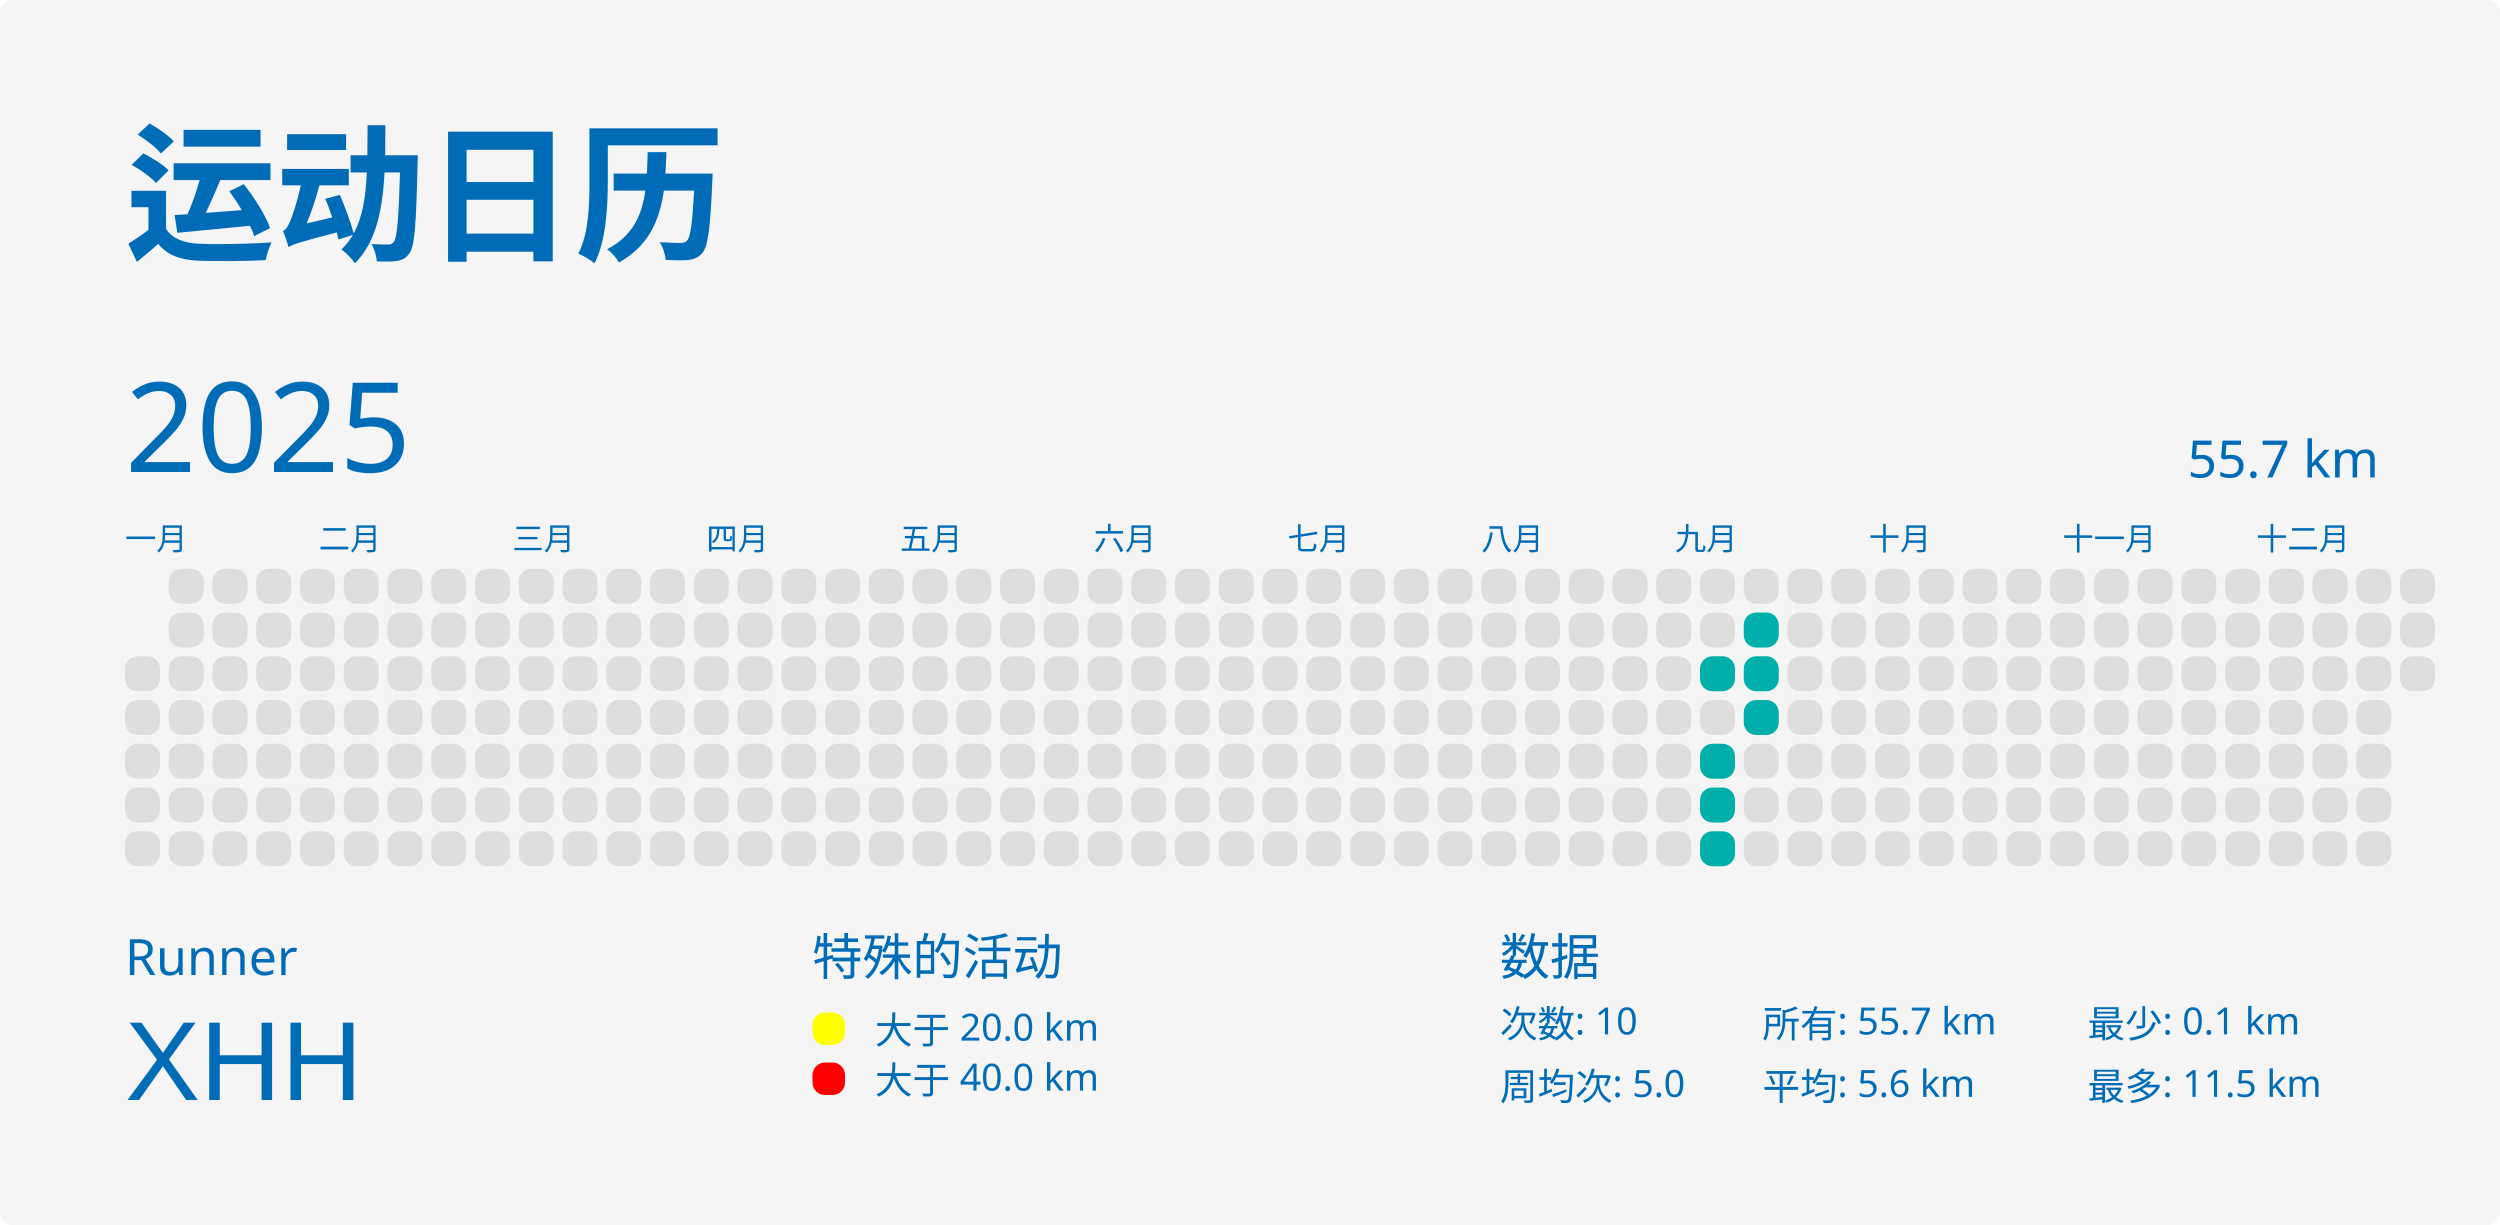
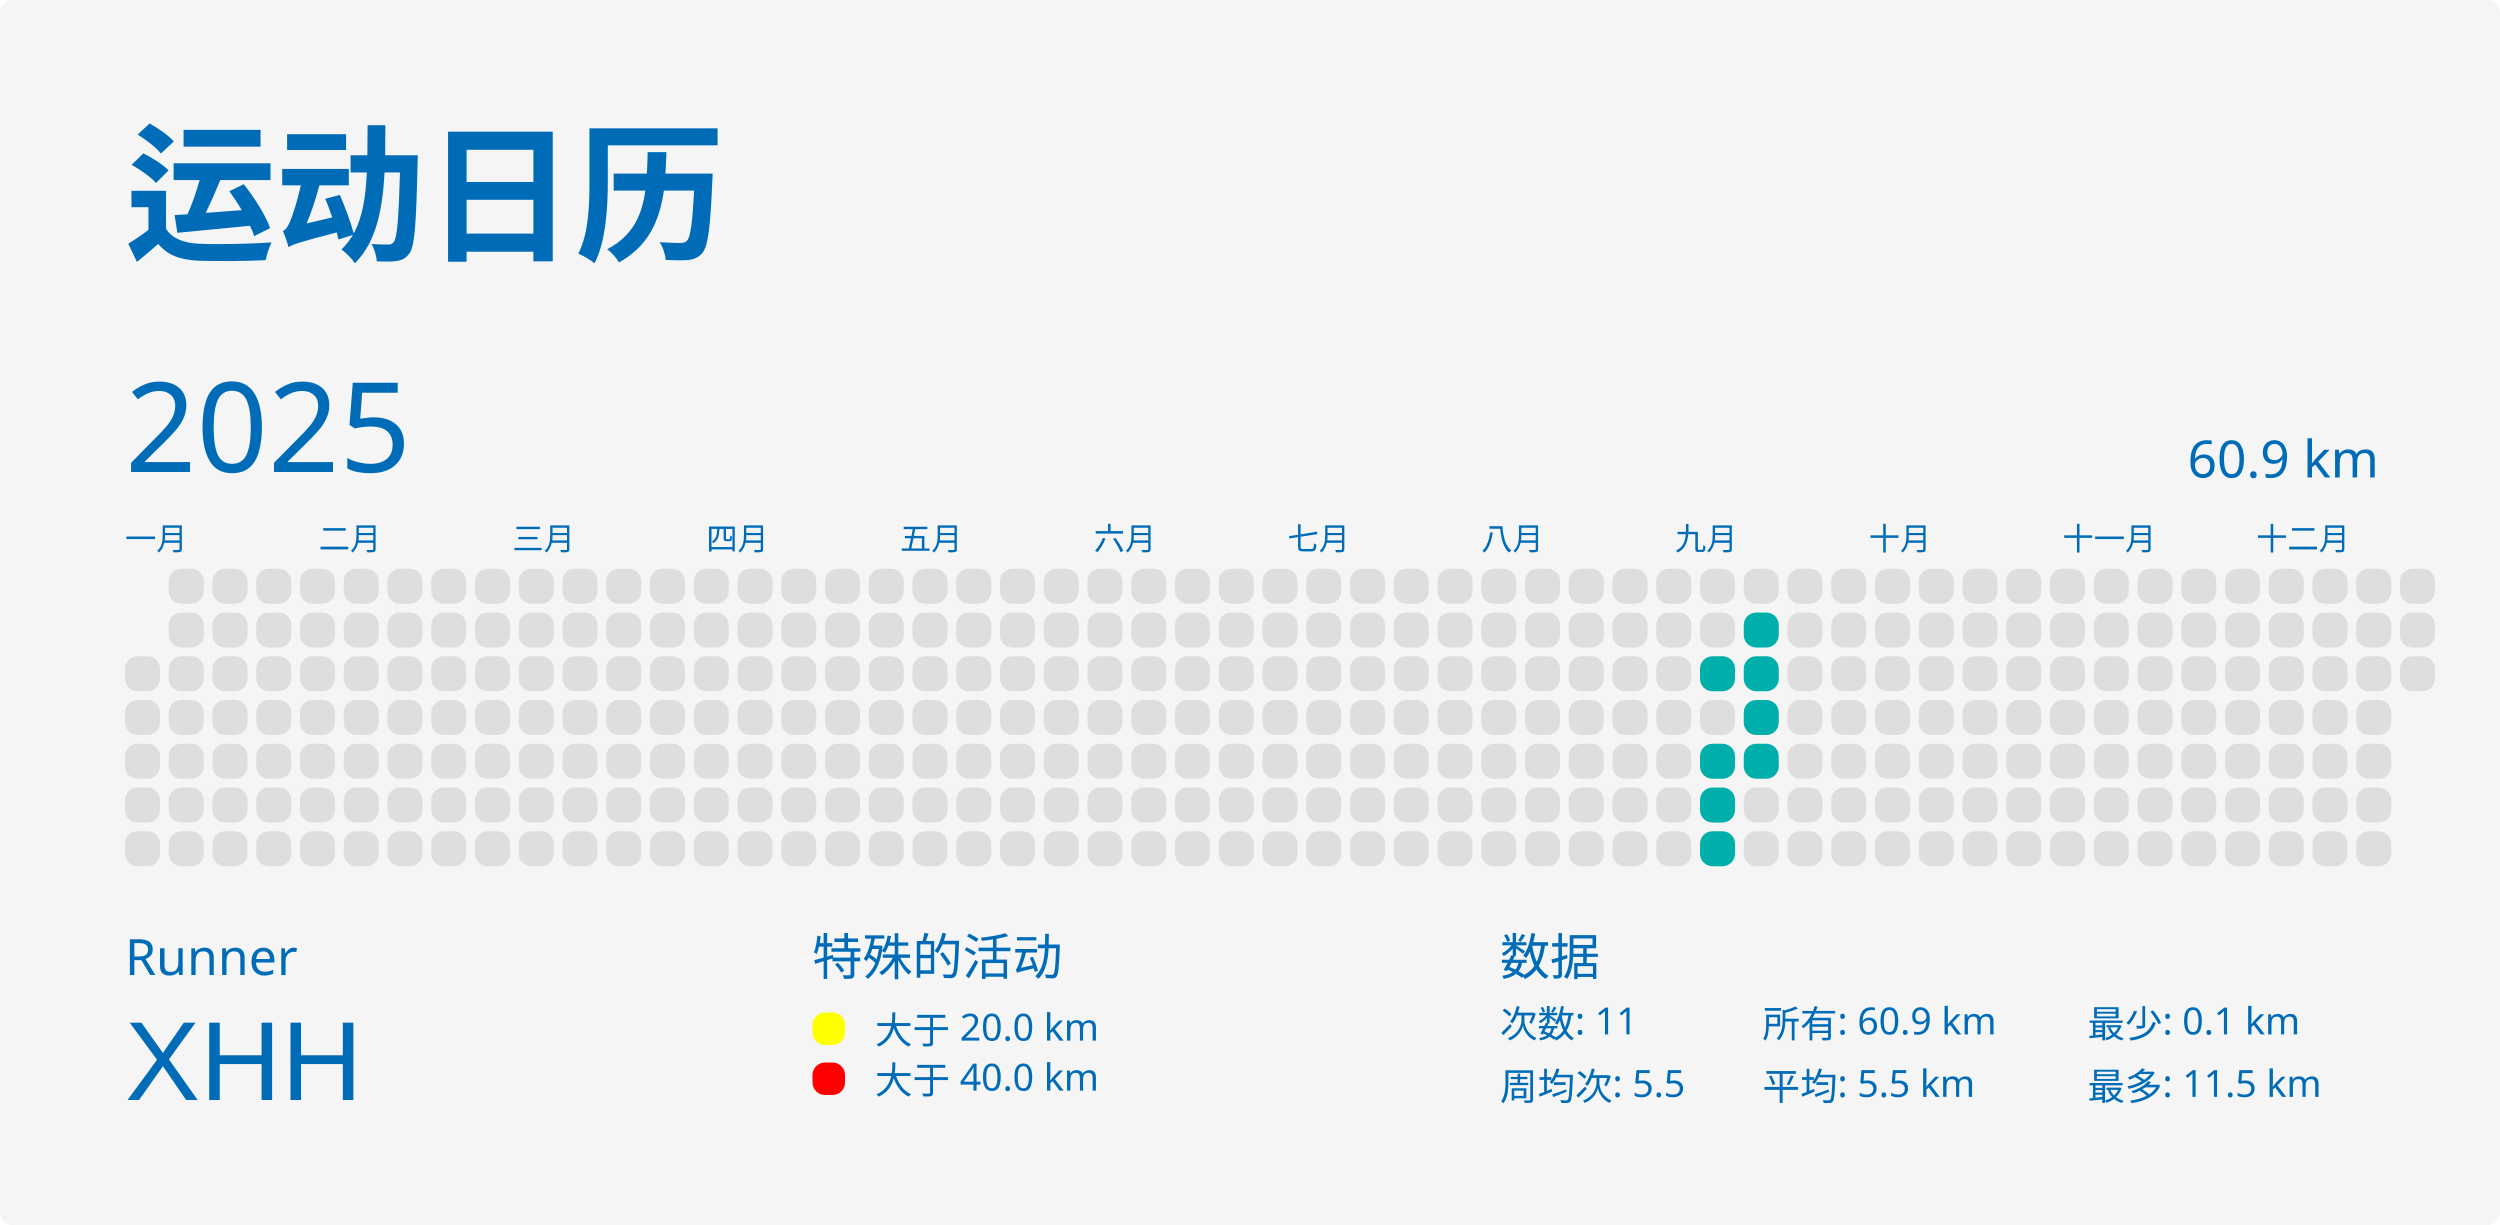
<svg xmlns="http://www.w3.org/2000/svg" baseProfile="full" height="98mm" version="1.1" viewBox="0,0,200,98" width="200mm">
  <defs />
  <rect fill="#f5f5f5" height="98" rx="1" ry="1" width="200" x="0" y="0" />
  <text fill="#006cb8" style="font-size:12px; font-family:MGI-Regular; font-weight:bold;" x="10" y="20">运动日历</text>
  <text fill="#006cb8" style="font-size:4px; font-family:MGI-Regular" x="10" y="78">Runner</text>
  <text fill="#006cb8" style="font-size:9px; font-family:Arial" x="10" y="88">XHH</text>
  <text fill="#006cb8" style="font-size:4px; font-family:MGI-Regular" x="65" y="78">特殊的活动</text>
  <rect fill="yellow" height="2.6" rx="1" ry="1" width="2.6" x="65" y="81" />
  <text fill="#006cb8" style="font-size:3px; font-family:MGI-Regular" x="70" y="83.5">大于 20.0 km</text>
  <rect fill="red" height="2.6" rx="1" ry="1" width="2.6" x="65" y="85" />
  <text fill="#006cb8" style="font-size:3px; font-family:MGI-Regular" x="70" y="87.5">大于 40.0 km</text>
  <text fill="#006cb8" style="font-size:4px; font-family:MGI-Regular" x="120" y="78">数据</text>
-   <text fill="#006cb8" style="font-size:3px; font-family:MGI-Regular" x="120" y="83">次数: 10</text>
-   <text fill="#006cb8" style="font-size:3px; font-family:MGI-Regular" x="120" y="88">周均次: 5.0</text>
-   <text fill="#006cb8" style="font-size:3px; font-family:MGI-Regular" x="141" y="83">所有: 55.7 km</text>
-   <text fill="#006cb8" style="font-size:3px; font-family:MGI-Regular" x="141" y="88">平均: 5.6 km</text>
+   <text fill="#006cb8" style="font-size:3px; font-family:MGI-Regular" x="120" y="83">次数: 11</text>
+   <text fill="#006cb8" style="font-size:3px; font-family:MGI-Regular" x="120" y="88">周均次: 5.5</text>
+   <text fill="#006cb8" style="font-size:3px; font-family:MGI-Regular" x="141" y="83">所有: 60.9 km</text>
+   <text fill="#006cb8" style="font-size:3px; font-family:MGI-Regular" x="141" y="88">平均: 5.5 km</text>
  <text fill="#006cb8" style="font-size:3px; font-family:MGI-Regular" x="167" y="83">最少: 0.1 km</text>
  <text fill="#006cb8" style="font-size:3px; font-family:MGI-Regular" x="167" y="88">最多: 11.5 km</text>
  <text dominant-baseline="hanging" fill="#006cb8" style="font-size:10.0px; font-family:MGI-Regular;" x="10" y="30">2025</text>
-   <text dominant-baseline="hanging" fill="#006cb8" style="font-size:4.125px; font-family:MGI-Regular;" x="175" y="35">55.7 km</text>
+   <text dominant-baseline="hanging" fill="#006cb8" style="font-size:4.125px; font-family:MGI-Regular;" x="175" y="35">60.9 km</text>
  <text fill="#006cb8" style="font-size:2.5px; font-family:MGI-Regular" x="10.0" y="44">一月</text>
  <text fill="#006cb8" style="font-size:2.5px; font-family:MGI-Regular" x="25.5" y="44">二月</text>
  <text fill="#006cb8" style="font-size:2.5px; font-family:MGI-Regular" x="41.0" y="44">三月</text>
  <text fill="#006cb8" style="font-size:2.5px; font-family:MGI-Regular" x="56.5" y="44">四月</text>
  <text fill="#006cb8" style="font-size:2.5px; font-family:MGI-Regular" x="72.0" y="44">五月</text>
  <text fill="#006cb8" style="font-size:2.5px; font-family:MGI-Regular" x="87.5" y="44">六月</text>
  <text fill="#006cb8" style="font-size:2.5px; font-family:MGI-Regular" x="103.0" y="44">七月</text>
  <text fill="#006cb8" style="font-size:2.5px; font-family:MGI-Regular" x="118.5" y="44">八月</text>
  <text fill="#006cb8" style="font-size:2.5px; font-family:MGI-Regular" x="134.0" y="44">九月</text>
  <text fill="#006cb8" style="font-size:2.5px; font-family:MGI-Regular" x="149.5" y="44">十月</text>
  <text fill="#006cb8" style="font-size:2.5px; font-family:MGI-Regular" x="165.0" y="44">十一月</text>
  <text fill="#006cb8" style="font-size:2.5px; font-family:MGI-Regular" x="180.5" y="44">十二月</text>
  <rect fill="#dedede" height="2.8" rx="1" ry="1" width="2.8" x="10.0" y="52.5" />
  <rect fill="#dedede" height="2.8" rx="1" ry="1" width="2.8" x="10.0" y="56.0" />
  <rect fill="#dedede" height="2.8" rx="1" ry="1" width="2.8" x="10.0" y="59.5" />
  <rect fill="#dedede" height="2.8" rx="1" ry="1" width="2.8" x="10.0" y="63.0" />
  <rect fill="#dedede" height="2.8" rx="1" ry="1" width="2.8" x="10.0" y="66.5" />
  <rect fill="#dedede" height="2.8" rx="1" ry="1" width="2.8" x="13.5" y="45.5" />
  <rect fill="#dedede" height="2.8" rx="1" ry="1" width="2.8" x="13.5" y="49.0" />
  <rect fill="#dedede" height="2.8" rx="1" ry="1" width="2.8" x="13.5" y="52.5" />
  <rect fill="#dedede" height="2.8" rx="1" ry="1" width="2.8" x="13.5" y="56.0" />
  <rect fill="#dedede" height="2.8" rx="1" ry="1" width="2.8" x="13.5" y="59.5" />
  <rect fill="#dedede" height="2.8" rx="1" ry="1" width="2.8" x="13.5" y="63.0" />
  <rect fill="#dedede" height="2.8" rx="1" ry="1" width="2.8" x="13.5" y="66.5" />
  <rect fill="#dedede" height="2.8" rx="1" ry="1" width="2.8" x="17.0" y="45.5" />
  <rect fill="#dedede" height="2.8" rx="1" ry="1" width="2.8" x="17.0" y="49.0" />
  <rect fill="#dedede" height="2.8" rx="1" ry="1" width="2.8" x="17.0" y="52.5" />
  <rect fill="#dedede" height="2.8" rx="1" ry="1" width="2.8" x="17.0" y="56.0" />
  <rect fill="#dedede" height="2.8" rx="1" ry="1" width="2.8" x="17.0" y="59.5" />
  <rect fill="#dedede" height="2.8" rx="1" ry="1" width="2.8" x="17.0" y="63.0" />
  <rect fill="#dedede" height="2.8" rx="1" ry="1" width="2.8" x="17.0" y="66.5" />
  <rect fill="#dedede" height="2.8" rx="1" ry="1" width="2.8" x="20.5" y="45.5" />
  <rect fill="#dedede" height="2.8" rx="1" ry="1" width="2.8" x="20.5" y="49.0" />
  <rect fill="#dedede" height="2.8" rx="1" ry="1" width="2.8" x="20.5" y="52.5" />
  <rect fill="#dedede" height="2.8" rx="1" ry="1" width="2.8" x="20.5" y="56.0" />
  <rect fill="#dedede" height="2.8" rx="1" ry="1" width="2.8" x="20.5" y="59.5" />
  <rect fill="#dedede" height="2.8" rx="1" ry="1" width="2.8" x="20.5" y="63.0" />
  <rect fill="#dedede" height="2.8" rx="1" ry="1" width="2.8" x="20.5" y="66.5" />
  <rect fill="#dedede" height="2.8" rx="1" ry="1" width="2.8" x="24.0" y="45.5" />
  <rect fill="#dedede" height="2.8" rx="1" ry="1" width="2.8" x="24.0" y="49.0" />
  <rect fill="#dedede" height="2.8" rx="1" ry="1" width="2.8" x="24.0" y="52.5" />
  <rect fill="#dedede" height="2.8" rx="1" ry="1" width="2.8" x="24.0" y="56.0" />
  <rect fill="#dedede" height="2.8" rx="1" ry="1" width="2.8" x="24.0" y="59.5" />
  <rect fill="#dedede" height="2.8" rx="1" ry="1" width="2.8" x="24.0" y="63.0" />
  <rect fill="#dedede" height="2.8" rx="1" ry="1" width="2.8" x="24.0" y="66.5" />
  <rect fill="#dedede" height="2.8" rx="1" ry="1" width="2.8" x="27.5" y="45.5" />
  <rect fill="#dedede" height="2.8" rx="1" ry="1" width="2.8" x="27.5" y="49.0" />
  <rect fill="#dedede" height="2.8" rx="1" ry="1" width="2.8" x="27.5" y="52.5" />
  <rect fill="#dedede" height="2.8" rx="1" ry="1" width="2.8" x="27.5" y="56.0" />
  <rect fill="#dedede" height="2.8" rx="1" ry="1" width="2.8" x="27.5" y="59.5" />
  <rect fill="#dedede" height="2.8" rx="1" ry="1" width="2.8" x="27.5" y="63.0" />
  <rect fill="#dedede" height="2.8" rx="1" ry="1" width="2.8" x="27.5" y="66.5" />
  <rect fill="#dedede" height="2.8" rx="1" ry="1" width="2.8" x="31.0" y="45.5" />
  <rect fill="#dedede" height="2.8" rx="1" ry="1" width="2.8" x="31.0" y="49.0" />
  <rect fill="#dedede" height="2.8" rx="1" ry="1" width="2.8" x="31.0" y="52.5" />
  <rect fill="#dedede" height="2.8" rx="1" ry="1" width="2.8" x="31.0" y="56.0" />
  <rect fill="#dedede" height="2.8" rx="1" ry="1" width="2.8" x="31.0" y="59.5" />
  <rect fill="#dedede" height="2.8" rx="1" ry="1" width="2.8" x="31.0" y="63.0" />
  <rect fill="#dedede" height="2.8" rx="1" ry="1" width="2.8" x="31.0" y="66.5" />
  <rect fill="#dedede" height="2.8" rx="1" ry="1" width="2.8" x="34.5" y="45.5" />
  <rect fill="#dedede" height="2.8" rx="1" ry="1" width="2.8" x="34.5" y="49.0" />
  <rect fill="#dedede" height="2.8" rx="1" ry="1" width="2.8" x="34.5" y="52.5" />
  <rect fill="#dedede" height="2.8" rx="1" ry="1" width="2.8" x="34.5" y="56.0" />
  <rect fill="#dedede" height="2.8" rx="1" ry="1" width="2.8" x="34.5" y="59.5" />
  <rect fill="#dedede" height="2.8" rx="1" ry="1" width="2.8" x="34.5" y="63.0" />
  <rect fill="#dedede" height="2.8" rx="1" ry="1" width="2.8" x="34.5" y="66.5" />
  <rect fill="#dedede" height="2.8" rx="1" ry="1" width="2.8" x="38.0" y="45.5" />
  <rect fill="#dedede" height="2.8" rx="1" ry="1" width="2.8" x="38.0" y="49.0" />
  <rect fill="#dedede" height="2.8" rx="1" ry="1" width="2.8" x="38.0" y="52.5" />
  <rect fill="#dedede" height="2.8" rx="1" ry="1" width="2.8" x="38.0" y="56.0" />
  <rect fill="#dedede" height="2.8" rx="1" ry="1" width="2.8" x="38.0" y="59.5" />
  <rect fill="#dedede" height="2.8" rx="1" ry="1" width="2.8" x="38.0" y="63.0" />
  <rect fill="#dedede" height="2.8" rx="1" ry="1" width="2.8" x="38.0" y="66.5" />
  <rect fill="#dedede" height="2.8" rx="1" ry="1" width="2.8" x="41.5" y="45.5" />
  <rect fill="#dedede" height="2.8" rx="1" ry="1" width="2.8" x="41.5" y="49.0" />
  <rect fill="#dedede" height="2.8" rx="1" ry="1" width="2.8" x="41.5" y="52.5" />
  <rect fill="#dedede" height="2.8" rx="1" ry="1" width="2.8" x="41.5" y="56.0" />
  <rect fill="#dedede" height="2.8" rx="1" ry="1" width="2.8" x="41.5" y="59.5" />
  <rect fill="#dedede" height="2.8" rx="1" ry="1" width="2.8" x="41.5" y="63.0" />
  <rect fill="#dedede" height="2.8" rx="1" ry="1" width="2.8" x="41.5" y="66.5" />
  <rect fill="#dedede" height="2.8" rx="1" ry="1" width="2.8" x="45.0" y="45.5" />
  <rect fill="#dedede" height="2.8" rx="1" ry="1" width="2.8" x="45.0" y="49.0" />
  <rect fill="#dedede" height="2.8" rx="1" ry="1" width="2.8" x="45.0" y="52.5" />
  <rect fill="#dedede" height="2.8" rx="1" ry="1" width="2.8" x="45.0" y="56.0" />
  <rect fill="#dedede" height="2.8" rx="1" ry="1" width="2.8" x="45.0" y="59.5" />
  <rect fill="#dedede" height="2.8" rx="1" ry="1" width="2.8" x="45.0" y="63.0" />
  <rect fill="#dedede" height="2.8" rx="1" ry="1" width="2.8" x="45.0" y="66.5" />
  <rect fill="#dedede" height="2.8" rx="1" ry="1" width="2.8" x="48.5" y="45.5" />
  <rect fill="#dedede" height="2.8" rx="1" ry="1" width="2.8" x="48.5" y="49.0" />
  <rect fill="#dedede" height="2.8" rx="1" ry="1" width="2.8" x="48.5" y="52.5" />
  <rect fill="#dedede" height="2.8" rx="1" ry="1" width="2.8" x="48.5" y="56.0" />
  <rect fill="#dedede" height="2.8" rx="1" ry="1" width="2.8" x="48.5" y="59.5" />
  <rect fill="#dedede" height="2.8" rx="1" ry="1" width="2.8" x="48.5" y="63.0" />
  <rect fill="#dedede" height="2.8" rx="1" ry="1" width="2.8" x="48.5" y="66.5" />
  <rect fill="#dedede" height="2.8" rx="1" ry="1" width="2.8" x="52.0" y="45.5" />
  <rect fill="#dedede" height="2.8" rx="1" ry="1" width="2.8" x="52.0" y="49.0" />
  <rect fill="#dedede" height="2.8" rx="1" ry="1" width="2.8" x="52.0" y="52.5" />
  <rect fill="#dedede" height="2.8" rx="1" ry="1" width="2.8" x="52.0" y="56.0" />
  <rect fill="#dedede" height="2.8" rx="1" ry="1" width="2.8" x="52.0" y="59.5" />
  <rect fill="#dedede" height="2.8" rx="1" ry="1" width="2.8" x="52.0" y="63.0" />
  <rect fill="#dedede" height="2.8" rx="1" ry="1" width="2.8" x="52.0" y="66.5" />
  <rect fill="#dedede" height="2.8" rx="1" ry="1" width="2.8" x="55.5" y="45.5" />
  <rect fill="#dedede" height="2.8" rx="1" ry="1" width="2.8" x="55.5" y="49.0" />
  <rect fill="#dedede" height="2.8" rx="1" ry="1" width="2.8" x="55.5" y="52.5" />
  <rect fill="#dedede" height="2.8" rx="1" ry="1" width="2.8" x="55.5" y="56.0" />
  <rect fill="#dedede" height="2.8" rx="1" ry="1" width="2.8" x="55.5" y="59.5" />
  <rect fill="#dedede" height="2.8" rx="1" ry="1" width="2.8" x="55.5" y="63.0" />
  <rect fill="#dedede" height="2.8" rx="1" ry="1" width="2.8" x="55.5" y="66.5" />
  <rect fill="#dedede" height="2.8" rx="1" ry="1" width="2.8" x="59.0" y="45.5" />
  <rect fill="#dedede" height="2.8" rx="1" ry="1" width="2.8" x="59.0" y="49.0" />
  <rect fill="#dedede" height="2.8" rx="1" ry="1" width="2.8" x="59.0" y="52.5" />
  <rect fill="#dedede" height="2.8" rx="1" ry="1" width="2.8" x="59.0" y="56.0" />
  <rect fill="#dedede" height="2.8" rx="1" ry="1" width="2.8" x="59.0" y="59.5" />
  <rect fill="#dedede" height="2.8" rx="1" ry="1" width="2.8" x="59.0" y="63.0" />
  <rect fill="#dedede" height="2.8" rx="1" ry="1" width="2.8" x="59.0" y="66.5" />
  <rect fill="#dedede" height="2.8" rx="1" ry="1" width="2.8" x="62.5" y="45.5" />
  <rect fill="#dedede" height="2.8" rx="1" ry="1" width="2.8" x="62.5" y="49.0" />
  <rect fill="#dedede" height="2.8" rx="1" ry="1" width="2.8" x="62.5" y="52.5" />
  <rect fill="#dedede" height="2.8" rx="1" ry="1" width="2.8" x="62.5" y="56.0" />
  <rect fill="#dedede" height="2.8" rx="1" ry="1" width="2.8" x="62.5" y="59.5" />
  <rect fill="#dedede" height="2.8" rx="1" ry="1" width="2.8" x="62.5" y="63.0" />
  <rect fill="#dedede" height="2.8" rx="1" ry="1" width="2.8" x="62.5" y="66.5" />
  <rect fill="#dedede" height="2.8" rx="1" ry="1" width="2.8" x="66.0" y="45.5" />
  <rect fill="#dedede" height="2.8" rx="1" ry="1" width="2.8" x="66.0" y="49.0" />
  <rect fill="#dedede" height="2.8" rx="1" ry="1" width="2.8" x="66.0" y="52.5" />
  <rect fill="#dedede" height="2.8" rx="1" ry="1" width="2.8" x="66.0" y="56.0" />
  <rect fill="#dedede" height="2.8" rx="1" ry="1" width="2.8" x="66.0" y="59.5" />
  <rect fill="#dedede" height="2.8" rx="1" ry="1" width="2.8" x="66.0" y="63.0" />
  <rect fill="#dedede" height="2.8" rx="1" ry="1" width="2.8" x="66.0" y="66.5" />
  <rect fill="#dedede" height="2.8" rx="1" ry="1" width="2.8" x="69.5" y="45.5" />
  <rect fill="#dedede" height="2.8" rx="1" ry="1" width="2.8" x="69.5" y="49.0" />
  <rect fill="#dedede" height="2.8" rx="1" ry="1" width="2.8" x="69.5" y="52.5" />
  <rect fill="#dedede" height="2.8" rx="1" ry="1" width="2.8" x="69.5" y="56.0" />
  <rect fill="#dedede" height="2.8" rx="1" ry="1" width="2.8" x="69.5" y="59.5" />
  <rect fill="#dedede" height="2.8" rx="1" ry="1" width="2.8" x="69.5" y="63.0" />
  <rect fill="#dedede" height="2.8" rx="1" ry="1" width="2.8" x="69.5" y="66.5" />
  <rect fill="#dedede" height="2.8" rx="1" ry="1" width="2.8" x="73.0" y="45.5" />
  <rect fill="#dedede" height="2.8" rx="1" ry="1" width="2.8" x="73.0" y="49.0" />
  <rect fill="#dedede" height="2.8" rx="1" ry="1" width="2.8" x="73.0" y="52.5" />
  <rect fill="#dedede" height="2.8" rx="1" ry="1" width="2.8" x="73.0" y="56.0" />
  <rect fill="#dedede" height="2.8" rx="1" ry="1" width="2.8" x="73.0" y="59.5" />
  <rect fill="#dedede" height="2.8" rx="1" ry="1" width="2.8" x="73.0" y="63.0" />
  <rect fill="#dedede" height="2.8" rx="1" ry="1" width="2.8" x="73.0" y="66.5" />
  <rect fill="#dedede" height="2.8" rx="1" ry="1" width="2.8" x="76.5" y="45.5" />
  <rect fill="#dedede" height="2.8" rx="1" ry="1" width="2.8" x="76.5" y="49.0" />
  <rect fill="#dedede" height="2.8" rx="1" ry="1" width="2.8" x="76.5" y="52.5" />
  <rect fill="#dedede" height="2.8" rx="1" ry="1" width="2.8" x="76.5" y="56.0" />
  <rect fill="#dedede" height="2.8" rx="1" ry="1" width="2.8" x="76.5" y="59.5" />
  <rect fill="#dedede" height="2.8" rx="1" ry="1" width="2.8" x="76.5" y="63.0" />
  <rect fill="#dedede" height="2.8" rx="1" ry="1" width="2.8" x="76.5" y="66.5" />
  <rect fill="#dedede" height="2.8" rx="1" ry="1" width="2.8" x="80.0" y="45.5" />
  <rect fill="#dedede" height="2.8" rx="1" ry="1" width="2.8" x="80.0" y="49.0" />
  <rect fill="#dedede" height="2.8" rx="1" ry="1" width="2.8" x="80.0" y="52.5" />
  <rect fill="#dedede" height="2.8" rx="1" ry="1" width="2.8" x="80.0" y="56.0" />
  <rect fill="#dedede" height="2.8" rx="1" ry="1" width="2.8" x="80.0" y="59.5" />
  <rect fill="#dedede" height="2.8" rx="1" ry="1" width="2.8" x="80.0" y="63.0" />
  <rect fill="#dedede" height="2.8" rx="1" ry="1" width="2.8" x="80.0" y="66.5" />
  <rect fill="#dedede" height="2.8" rx="1" ry="1" width="2.8" x="83.5" y="45.5" />
  <rect fill="#dedede" height="2.8" rx="1" ry="1" width="2.8" x="83.5" y="49.0" />
  <rect fill="#dedede" height="2.8" rx="1" ry="1" width="2.8" x="83.5" y="52.5" />
  <rect fill="#dedede" height="2.8" rx="1" ry="1" width="2.8" x="83.5" y="56.0" />
  <rect fill="#dedede" height="2.8" rx="1" ry="1" width="2.8" x="83.5" y="59.5" />
  <rect fill="#dedede" height="2.8" rx="1" ry="1" width="2.8" x="83.5" y="63.0" />
  <rect fill="#dedede" height="2.8" rx="1" ry="1" width="2.8" x="83.5" y="66.5" />
  <rect fill="#dedede" height="2.8" rx="1" ry="1" width="2.8" x="87.0" y="45.5" />
  <rect fill="#dedede" height="2.8" rx="1" ry="1" width="2.8" x="87.0" y="49.0" />
  <rect fill="#dedede" height="2.8" rx="1" ry="1" width="2.8" x="87.0" y="52.5" />
  <rect fill="#dedede" height="2.8" rx="1" ry="1" width="2.8" x="87.0" y="56.0" />
  <rect fill="#dedede" height="2.8" rx="1" ry="1" width="2.8" x="87.0" y="59.5" />
  <rect fill="#dedede" height="2.8" rx="1" ry="1" width="2.8" x="87.0" y="63.0" />
  <rect fill="#dedede" height="2.8" rx="1" ry="1" width="2.8" x="87.0" y="66.5" />
  <rect fill="#dedede" height="2.8" rx="1" ry="1" width="2.8" x="90.5" y="45.5" />
  <rect fill="#dedede" height="2.8" rx="1" ry="1" width="2.8" x="90.5" y="49.0" />
  <rect fill="#dedede" height="2.8" rx="1" ry="1" width="2.8" x="90.5" y="52.5" />
  <rect fill="#dedede" height="2.8" rx="1" ry="1" width="2.8" x="90.5" y="56.0" />
  <rect fill="#dedede" height="2.8" rx="1" ry="1" width="2.8" x="90.5" y="59.5" />
  <rect fill="#dedede" height="2.8" rx="1" ry="1" width="2.8" x="90.5" y="63.0" />
  <rect fill="#dedede" height="2.8" rx="1" ry="1" width="2.8" x="90.5" y="66.5" />
  <rect fill="#dedede" height="2.8" rx="1" ry="1" width="2.8" x="94.0" y="45.5" />
  <rect fill="#dedede" height="2.8" rx="1" ry="1" width="2.8" x="94.0" y="49.0" />
  <rect fill="#dedede" height="2.8" rx="1" ry="1" width="2.8" x="94.0" y="52.5" />
  <rect fill="#dedede" height="2.8" rx="1" ry="1" width="2.8" x="94.0" y="56.0" />
  <rect fill="#dedede" height="2.8" rx="1" ry="1" width="2.8" x="94.0" y="59.5" />
  <rect fill="#dedede" height="2.8" rx="1" ry="1" width="2.8" x="94.0" y="63.0" />
  <rect fill="#dedede" height="2.8" rx="1" ry="1" width="2.8" x="94.0" y="66.5" />
  <rect fill="#dedede" height="2.8" rx="1" ry="1" width="2.8" x="97.5" y="45.5" />
  <rect fill="#dedede" height="2.8" rx="1" ry="1" width="2.8" x="97.5" y="49.0" />
  <rect fill="#dedede" height="2.8" rx="1" ry="1" width="2.8" x="97.5" y="52.5" />
  <rect fill="#dedede" height="2.8" rx="1" ry="1" width="2.8" x="97.5" y="56.0" />
  <rect fill="#dedede" height="2.8" rx="1" ry="1" width="2.8" x="97.5" y="59.5" />
  <rect fill="#dedede" height="2.8" rx="1" ry="1" width="2.8" x="97.5" y="63.0" />
  <rect fill="#dedede" height="2.8" rx="1" ry="1" width="2.8" x="97.5" y="66.5" />
  <rect fill="#dedede" height="2.8" rx="1" ry="1" width="2.8" x="101.0" y="45.5" />
  <rect fill="#dedede" height="2.8" rx="1" ry="1" width="2.8" x="101.0" y="49.0" />
  <rect fill="#dedede" height="2.8" rx="1" ry="1" width="2.8" x="101.0" y="52.5" />
  <rect fill="#dedede" height="2.8" rx="1" ry="1" width="2.8" x="101.0" y="56.0" />
  <rect fill="#dedede" height="2.8" rx="1" ry="1" width="2.8" x="101.0" y="59.5" />
  <rect fill="#dedede" height="2.8" rx="1" ry="1" width="2.8" x="101.0" y="63.0" />
  <rect fill="#dedede" height="2.8" rx="1" ry="1" width="2.8" x="101.0" y="66.5" />
  <rect fill="#dedede" height="2.8" rx="1" ry="1" width="2.8" x="104.5" y="45.5" />
  <rect fill="#dedede" height="2.8" rx="1" ry="1" width="2.8" x="104.5" y="49.0" />
  <rect fill="#dedede" height="2.8" rx="1" ry="1" width="2.8" x="104.5" y="52.5" />
  <rect fill="#dedede" height="2.8" rx="1" ry="1" width="2.8" x="104.5" y="56.0" />
  <rect fill="#dedede" height="2.8" rx="1" ry="1" width="2.8" x="104.5" y="59.5" />
  <rect fill="#dedede" height="2.8" rx="1" ry="1" width="2.8" x="104.5" y="63.0" />
  <rect fill="#dedede" height="2.8" rx="1" ry="1" width="2.8" x="104.5" y="66.5" />
  <rect fill="#dedede" height="2.8" rx="1" ry="1" width="2.8" x="108.0" y="45.5" />
  <rect fill="#dedede" height="2.8" rx="1" ry="1" width="2.8" x="108.0" y="49.0" />
  <rect fill="#dedede" height="2.8" rx="1" ry="1" width="2.8" x="108.0" y="52.5" />
  <rect fill="#dedede" height="2.8" rx="1" ry="1" width="2.8" x="108.0" y="56.0" />
  <rect fill="#dedede" height="2.8" rx="1" ry="1" width="2.8" x="108.0" y="59.5" />
  <rect fill="#dedede" height="2.8" rx="1" ry="1" width="2.8" x="108.0" y="63.0" />
  <rect fill="#dedede" height="2.8" rx="1" ry="1" width="2.8" x="108.0" y="66.5" />
  <rect fill="#dedede" height="2.8" rx="1" ry="1" width="2.8" x="111.5" y="45.5" />
  <rect fill="#dedede" height="2.8" rx="1" ry="1" width="2.8" x="111.5" y="49.0" />
  <rect fill="#dedede" height="2.8" rx="1" ry="1" width="2.8" x="111.5" y="52.5" />
  <rect fill="#dedede" height="2.8" rx="1" ry="1" width="2.8" x="111.5" y="56.0" />
  <rect fill="#dedede" height="2.8" rx="1" ry="1" width="2.8" x="111.5" y="59.5" />
  <rect fill="#dedede" height="2.8" rx="1" ry="1" width="2.8" x="111.5" y="63.0" />
  <rect fill="#dedede" height="2.8" rx="1" ry="1" width="2.8" x="111.5" y="66.5" />
  <rect fill="#dedede" height="2.8" rx="1" ry="1" width="2.8" x="115.0" y="45.5" />
  <rect fill="#dedede" height="2.8" rx="1" ry="1" width="2.8" x="115.0" y="49.0" />
  <rect fill="#dedede" height="2.8" rx="1" ry="1" width="2.8" x="115.0" y="52.5" />
  <rect fill="#dedede" height="2.8" rx="1" ry="1" width="2.8" x="115.0" y="56.0" />
  <rect fill="#dedede" height="2.8" rx="1" ry="1" width="2.8" x="115.0" y="59.5" />
  <rect fill="#dedede" height="2.8" rx="1" ry="1" width="2.8" x="115.0" y="63.0" />
  <rect fill="#dedede" height="2.8" rx="1" ry="1" width="2.8" x="115.0" y="66.5" />
  <rect fill="#dedede" height="2.8" rx="1" ry="1" width="2.8" x="118.5" y="45.5" />
  <rect fill="#dedede" height="2.8" rx="1" ry="1" width="2.8" x="118.5" y="49.0" />
  <rect fill="#dedede" height="2.8" rx="1" ry="1" width="2.8" x="118.5" y="52.5" />
  <rect fill="#dedede" height="2.8" rx="1" ry="1" width="2.8" x="118.5" y="56.0" />
  <rect fill="#dedede" height="2.8" rx="1" ry="1" width="2.8" x="118.5" y="59.5" />
  <rect fill="#dedede" height="2.8" rx="1" ry="1" width="2.8" x="118.5" y="63.0" />
  <rect fill="#dedede" height="2.8" rx="1" ry="1" width="2.8" x="118.5" y="66.5" />
  <rect fill="#dedede" height="2.8" rx="1" ry="1" width="2.8" x="122.0" y="45.5" />
  <rect fill="#dedede" height="2.8" rx="1" ry="1" width="2.8" x="122.0" y="49.0" />
  <rect fill="#dedede" height="2.8" rx="1" ry="1" width="2.8" x="122.0" y="52.5" />
  <rect fill="#dedede" height="2.8" rx="1" ry="1" width="2.8" x="122.0" y="56.0" />
  <rect fill="#dedede" height="2.8" rx="1" ry="1" width="2.8" x="122.0" y="59.5" />
  <rect fill="#dedede" height="2.8" rx="1" ry="1" width="2.8" x="122.0" y="63.0" />
  <rect fill="#dedede" height="2.8" rx="1" ry="1" width="2.8" x="122.0" y="66.5" />
  <rect fill="#dedede" height="2.8" rx="1" ry="1" width="2.8" x="125.5" y="45.5" />
  <rect fill="#dedede" height="2.8" rx="1" ry="1" width="2.8" x="125.5" y="49.0" />
  <rect fill="#dedede" height="2.8" rx="1" ry="1" width="2.8" x="125.5" y="52.5" />
  <rect fill="#dedede" height="2.8" rx="1" ry="1" width="2.8" x="125.5" y="56.0" />
  <rect fill="#dedede" height="2.8" rx="1" ry="1" width="2.8" x="125.5" y="59.5" />
  <rect fill="#dedede" height="2.8" rx="1" ry="1" width="2.8" x="125.5" y="63.0" />
  <rect fill="#dedede" height="2.8" rx="1" ry="1" width="2.8" x="125.5" y="66.5" />
  <rect fill="#dedede" height="2.8" rx="1" ry="1" width="2.8" x="129.0" y="45.5" />
  <rect fill="#dedede" height="2.8" rx="1" ry="1" width="2.8" x="129.0" y="49.0" />
  <rect fill="#dedede" height="2.8" rx="1" ry="1" width="2.8" x="129.0" y="52.5" />
  <rect fill="#dedede" height="2.8" rx="1" ry="1" width="2.8" x="129.0" y="56.0" />
  <rect fill="#dedede" height="2.8" rx="1" ry="1" width="2.8" x="129.0" y="59.5" />
  <rect fill="#dedede" height="2.8" rx="1" ry="1" width="2.8" x="129.0" y="63.0" />
  <rect fill="#dedede" height="2.8" rx="1" ry="1" width="2.8" x="129.0" y="66.5" />
  <rect fill="#dedede" height="2.8" rx="1" ry="1" width="2.8" x="132.5" y="45.5" />
  <rect fill="#dedede" height="2.8" rx="1" ry="1" width="2.8" x="132.5" y="49.0" />
  <rect fill="#dedede" height="2.8" rx="1" ry="1" width="2.8" x="132.5" y="52.5" />
  <rect fill="#dedede" height="2.8" rx="1" ry="1" width="2.8" x="132.5" y="56.0" />
  <rect fill="#dedede" height="2.8" rx="1" ry="1" width="2.8" x="132.5" y="59.5" />
  <rect fill="#dedede" height="2.8" rx="1" ry="1" width="2.8" x="132.5" y="63.0" />
  <rect fill="#dedede" height="2.8" rx="1" ry="1" width="2.8" x="132.5" y="66.5" />
  <rect fill="#dedede" height="2.8" rx="1" ry="1" width="2.8" x="136.0" y="45.5" />
  <rect fill="#dedede" height="2.8" rx="1" ry="1" width="2.8" x="136.0" y="49.0" />
  <rect fill="#00AFAA" height="2.8" rx="1" ry="1" width="2.8" x="136.0" y="52.5" />
  <rect fill="#dedede" height="2.8" rx="1" ry="1" width="2.8" x="136.0" y="56.0" />
  <rect fill="#00AFAA" height="2.8" rx="1" ry="1" width="2.8" x="136.0" y="59.5" />
  <rect fill="#00AFAA" height="2.8" rx="1" ry="1" width="2.8" x="136.0" y="63.0" />
  <rect fill="#00AFAA" height="2.8" rx="1" ry="1" width="2.8" x="136.0" y="66.5" />
  <rect fill="#dedede" height="2.8" rx="1" ry="1" width="2.8" x="139.5" y="45.5" />
  <rect fill="#00AFAA" height="2.8" rx="1" ry="1" width="2.8" x="139.5" y="49.0" />
  <rect fill="#00AFAA" height="2.8" rx="1" ry="1" width="2.8" x="139.5" y="52.5" />
  <rect fill="#00AFAA" height="2.8" rx="1" ry="1" width="2.8" x="139.5" y="56.0" />
-   <rect fill="#dedede" height="2.8" rx="1" ry="1" width="2.8" x="139.5" y="59.5" />
+   <rect fill="#00AFAA" height="2.8" rx="1" ry="1" width="2.8" x="139.5" y="59.5" />
  <rect fill="#dedede" height="2.8" rx="1" ry="1" width="2.8" x="139.5" y="63.0" />
  <rect fill="#dedede" height="2.8" rx="1" ry="1" width="2.8" x="139.5" y="66.5" />
  <rect fill="#dedede" height="2.8" rx="1" ry="1" width="2.8" x="143.0" y="45.5" />
  <rect fill="#dedede" height="2.8" rx="1" ry="1" width="2.8" x="143.0" y="49.0" />
  <rect fill="#dedede" height="2.8" rx="1" ry="1" width="2.8" x="143.0" y="52.5" />
  <rect fill="#dedede" height="2.8" rx="1" ry="1" width="2.8" x="143.0" y="56.0" />
  <rect fill="#dedede" height="2.8" rx="1" ry="1" width="2.8" x="143.0" y="59.5" />
  <rect fill="#dedede" height="2.8" rx="1" ry="1" width="2.8" x="143.0" y="63.0" />
  <rect fill="#dedede" height="2.8" rx="1" ry="1" width="2.8" x="143.0" y="66.5" />
  <rect fill="#dedede" height="2.8" rx="1" ry="1" width="2.8" x="146.5" y="45.5" />
  <rect fill="#dedede" height="2.8" rx="1" ry="1" width="2.8" x="146.5" y="49.0" />
  <rect fill="#dedede" height="2.8" rx="1" ry="1" width="2.8" x="146.5" y="52.5" />
  <rect fill="#dedede" height="2.8" rx="1" ry="1" width="2.8" x="146.5" y="56.0" />
  <rect fill="#dedede" height="2.8" rx="1" ry="1" width="2.8" x="146.5" y="59.5" />
  <rect fill="#dedede" height="2.8" rx="1" ry="1" width="2.8" x="146.5" y="63.0" />
  <rect fill="#dedede" height="2.8" rx="1" ry="1" width="2.8" x="146.5" y="66.5" />
  <rect fill="#dedede" height="2.8" rx="1" ry="1" width="2.8" x="150.0" y="45.5" />
  <rect fill="#dedede" height="2.8" rx="1" ry="1" width="2.8" x="150.0" y="49.0" />
  <rect fill="#dedede" height="2.8" rx="1" ry="1" width="2.8" x="150.0" y="52.5" />
  <rect fill="#dedede" height="2.8" rx="1" ry="1" width="2.8" x="150.0" y="56.0" />
  <rect fill="#dedede" height="2.8" rx="1" ry="1" width="2.8" x="150.0" y="59.5" />
  <rect fill="#dedede" height="2.8" rx="1" ry="1" width="2.8" x="150.0" y="63.0" />
  <rect fill="#dedede" height="2.8" rx="1" ry="1" width="2.8" x="150.0" y="66.5" />
  <rect fill="#dedede" height="2.8" rx="1" ry="1" width="2.8" x="153.5" y="45.5" />
  <rect fill="#dedede" height="2.8" rx="1" ry="1" width="2.8" x="153.5" y="49.0" />
  <rect fill="#dedede" height="2.8" rx="1" ry="1" width="2.8" x="153.5" y="52.5" />
  <rect fill="#dedede" height="2.8" rx="1" ry="1" width="2.8" x="153.5" y="56.0" />
  <rect fill="#dedede" height="2.8" rx="1" ry="1" width="2.8" x="153.5" y="59.5" />
  <rect fill="#dedede" height="2.8" rx="1" ry="1" width="2.8" x="153.5" y="63.0" />
  <rect fill="#dedede" height="2.8" rx="1" ry="1" width="2.8" x="153.5" y="66.5" />
  <rect fill="#dedede" height="2.8" rx="1" ry="1" width="2.8" x="157.0" y="45.5" />
  <rect fill="#dedede" height="2.8" rx="1" ry="1" width="2.8" x="157.0" y="49.0" />
  <rect fill="#dedede" height="2.8" rx="1" ry="1" width="2.8" x="157.0" y="52.5" />
  <rect fill="#dedede" height="2.8" rx="1" ry="1" width="2.8" x="157.0" y="56.0" />
  <rect fill="#dedede" height="2.8" rx="1" ry="1" width="2.8" x="157.0" y="59.5" />
  <rect fill="#dedede" height="2.8" rx="1" ry="1" width="2.8" x="157.0" y="63.0" />
  <rect fill="#dedede" height="2.8" rx="1" ry="1" width="2.8" x="157.0" y="66.5" />
  <rect fill="#dedede" height="2.8" rx="1" ry="1" width="2.8" x="160.5" y="45.5" />
  <rect fill="#dedede" height="2.8" rx="1" ry="1" width="2.8" x="160.5" y="49.0" />
  <rect fill="#dedede" height="2.8" rx="1" ry="1" width="2.8" x="160.5" y="52.5" />
  <rect fill="#dedede" height="2.8" rx="1" ry="1" width="2.8" x="160.5" y="56.0" />
  <rect fill="#dedede" height="2.8" rx="1" ry="1" width="2.8" x="160.5" y="59.5" />
  <rect fill="#dedede" height="2.8" rx="1" ry="1" width="2.8" x="160.5" y="63.0" />
  <rect fill="#dedede" height="2.8" rx="1" ry="1" width="2.8" x="160.5" y="66.5" />
  <rect fill="#dedede" height="2.8" rx="1" ry="1" width="2.8" x="164.0" y="45.5" />
  <rect fill="#dedede" height="2.8" rx="1" ry="1" width="2.8" x="164.0" y="49.0" />
  <rect fill="#dedede" height="2.8" rx="1" ry="1" width="2.8" x="164.0" y="52.5" />
  <rect fill="#dedede" height="2.8" rx="1" ry="1" width="2.8" x="164.0" y="56.0" />
  <rect fill="#dedede" height="2.8" rx="1" ry="1" width="2.8" x="164.0" y="59.5" />
  <rect fill="#dedede" height="2.8" rx="1" ry="1" width="2.8" x="164.0" y="63.0" />
  <rect fill="#dedede" height="2.8" rx="1" ry="1" width="2.8" x="164.0" y="66.5" />
  <rect fill="#dedede" height="2.8" rx="1" ry="1" width="2.8" x="167.5" y="45.5" />
  <rect fill="#dedede" height="2.8" rx="1" ry="1" width="2.8" x="167.5" y="49.0" />
  <rect fill="#dedede" height="2.8" rx="1" ry="1" width="2.8" x="167.5" y="52.5" />
  <rect fill="#dedede" height="2.8" rx="1" ry="1" width="2.8" x="167.5" y="56.0" />
  <rect fill="#dedede" height="2.8" rx="1" ry="1" width="2.8" x="167.5" y="59.5" />
  <rect fill="#dedede" height="2.8" rx="1" ry="1" width="2.8" x="167.5" y="63.0" />
  <rect fill="#dedede" height="2.8" rx="1" ry="1" width="2.8" x="167.5" y="66.5" />
  <rect fill="#dedede" height="2.8" rx="1" ry="1" width="2.8" x="171.0" y="45.5" />
  <rect fill="#dedede" height="2.8" rx="1" ry="1" width="2.8" x="171.0" y="49.0" />
  <rect fill="#dedede" height="2.8" rx="1" ry="1" width="2.8" x="171.0" y="52.5" />
  <rect fill="#dedede" height="2.8" rx="1" ry="1" width="2.8" x="171.0" y="56.0" />
  <rect fill="#dedede" height="2.8" rx="1" ry="1" width="2.8" x="171.0" y="59.5" />
  <rect fill="#dedede" height="2.8" rx="1" ry="1" width="2.8" x="171.0" y="63.0" />
  <rect fill="#dedede" height="2.8" rx="1" ry="1" width="2.8" x="171.0" y="66.5" />
  <rect fill="#dedede" height="2.8" rx="1" ry="1" width="2.8" x="174.5" y="45.5" />
  <rect fill="#dedede" height="2.8" rx="1" ry="1" width="2.8" x="174.5" y="49.0" />
  <rect fill="#dedede" height="2.8" rx="1" ry="1" width="2.8" x="174.5" y="52.5" />
  <rect fill="#dedede" height="2.8" rx="1" ry="1" width="2.8" x="174.5" y="56.0" />
  <rect fill="#dedede" height="2.8" rx="1" ry="1" width="2.8" x="174.5" y="59.5" />
  <rect fill="#dedede" height="2.8" rx="1" ry="1" width="2.8" x="174.5" y="63.0" />
  <rect fill="#dedede" height="2.8" rx="1" ry="1" width="2.8" x="174.5" y="66.5" />
  <rect fill="#dedede" height="2.8" rx="1" ry="1" width="2.8" x="178.0" y="45.5" />
  <rect fill="#dedede" height="2.8" rx="1" ry="1" width="2.8" x="178.0" y="49.0" />
  <rect fill="#dedede" height="2.8" rx="1" ry="1" width="2.8" x="178.0" y="52.5" />
  <rect fill="#dedede" height="2.8" rx="1" ry="1" width="2.8" x="178.0" y="56.0" />
  <rect fill="#dedede" height="2.8" rx="1" ry="1" width="2.8" x="178.0" y="59.5" />
  <rect fill="#dedede" height="2.8" rx="1" ry="1" width="2.8" x="178.0" y="63.0" />
  <rect fill="#dedede" height="2.8" rx="1" ry="1" width="2.8" x="178.0" y="66.5" />
  <rect fill="#dedede" height="2.8" rx="1" ry="1" width="2.8" x="181.5" y="45.5" />
  <rect fill="#dedede" height="2.8" rx="1" ry="1" width="2.8" x="181.5" y="49.0" />
  <rect fill="#dedede" height="2.8" rx="1" ry="1" width="2.8" x="181.5" y="52.5" />
  <rect fill="#dedede" height="2.8" rx="1" ry="1" width="2.8" x="181.5" y="56.0" />
  <rect fill="#dedede" height="2.8" rx="1" ry="1" width="2.8" x="181.5" y="59.5" />
  <rect fill="#dedede" height="2.8" rx="1" ry="1" width="2.8" x="181.5" y="63.0" />
  <rect fill="#dedede" height="2.8" rx="1" ry="1" width="2.8" x="181.5" y="66.5" />
  <rect fill="#dedede" height="2.8" rx="1" ry="1" width="2.8" x="185.0" y="45.5" />
  <rect fill="#dedede" height="2.8" rx="1" ry="1" width="2.8" x="185.0" y="49.0" />
  <rect fill="#dedede" height="2.8" rx="1" ry="1" width="2.8" x="185.0" y="52.5" />
  <rect fill="#dedede" height="2.8" rx="1" ry="1" width="2.8" x="185.0" y="56.0" />
  <rect fill="#dedede" height="2.8" rx="1" ry="1" width="2.8" x="185.0" y="59.5" />
  <rect fill="#dedede" height="2.8" rx="1" ry="1" width="2.8" x="185.0" y="63.0" />
  <rect fill="#dedede" height="2.8" rx="1" ry="1" width="2.8" x="185.0" y="66.5" />
  <rect fill="#dedede" height="2.8" rx="1" ry="1" width="2.8" x="188.5" y="45.5" />
  <rect fill="#dedede" height="2.8" rx="1" ry="1" width="2.8" x="188.5" y="49.0" />
  <rect fill="#dedede" height="2.8" rx="1" ry="1" width="2.8" x="188.5" y="52.5" />
  <rect fill="#dedede" height="2.8" rx="1" ry="1" width="2.8" x="188.5" y="56.0" />
  <rect fill="#dedede" height="2.8" rx="1" ry="1" width="2.8" x="188.5" y="59.5" />
  <rect fill="#dedede" height="2.8" rx="1" ry="1" width="2.8" x="188.5" y="63.0" />
  <rect fill="#dedede" height="2.8" rx="1" ry="1" width="2.8" x="188.5" y="66.5" />
  <rect fill="#dedede" height="2.8" rx="1" ry="1" width="2.8" x="192.0" y="45.5" />
  <rect fill="#dedede" height="2.8" rx="1" ry="1" width="2.8" x="192.0" y="49.0" />
  <rect fill="#dedede" height="2.8" rx="1" ry="1" width="2.8" x="192.0" y="52.5" />
</svg>
